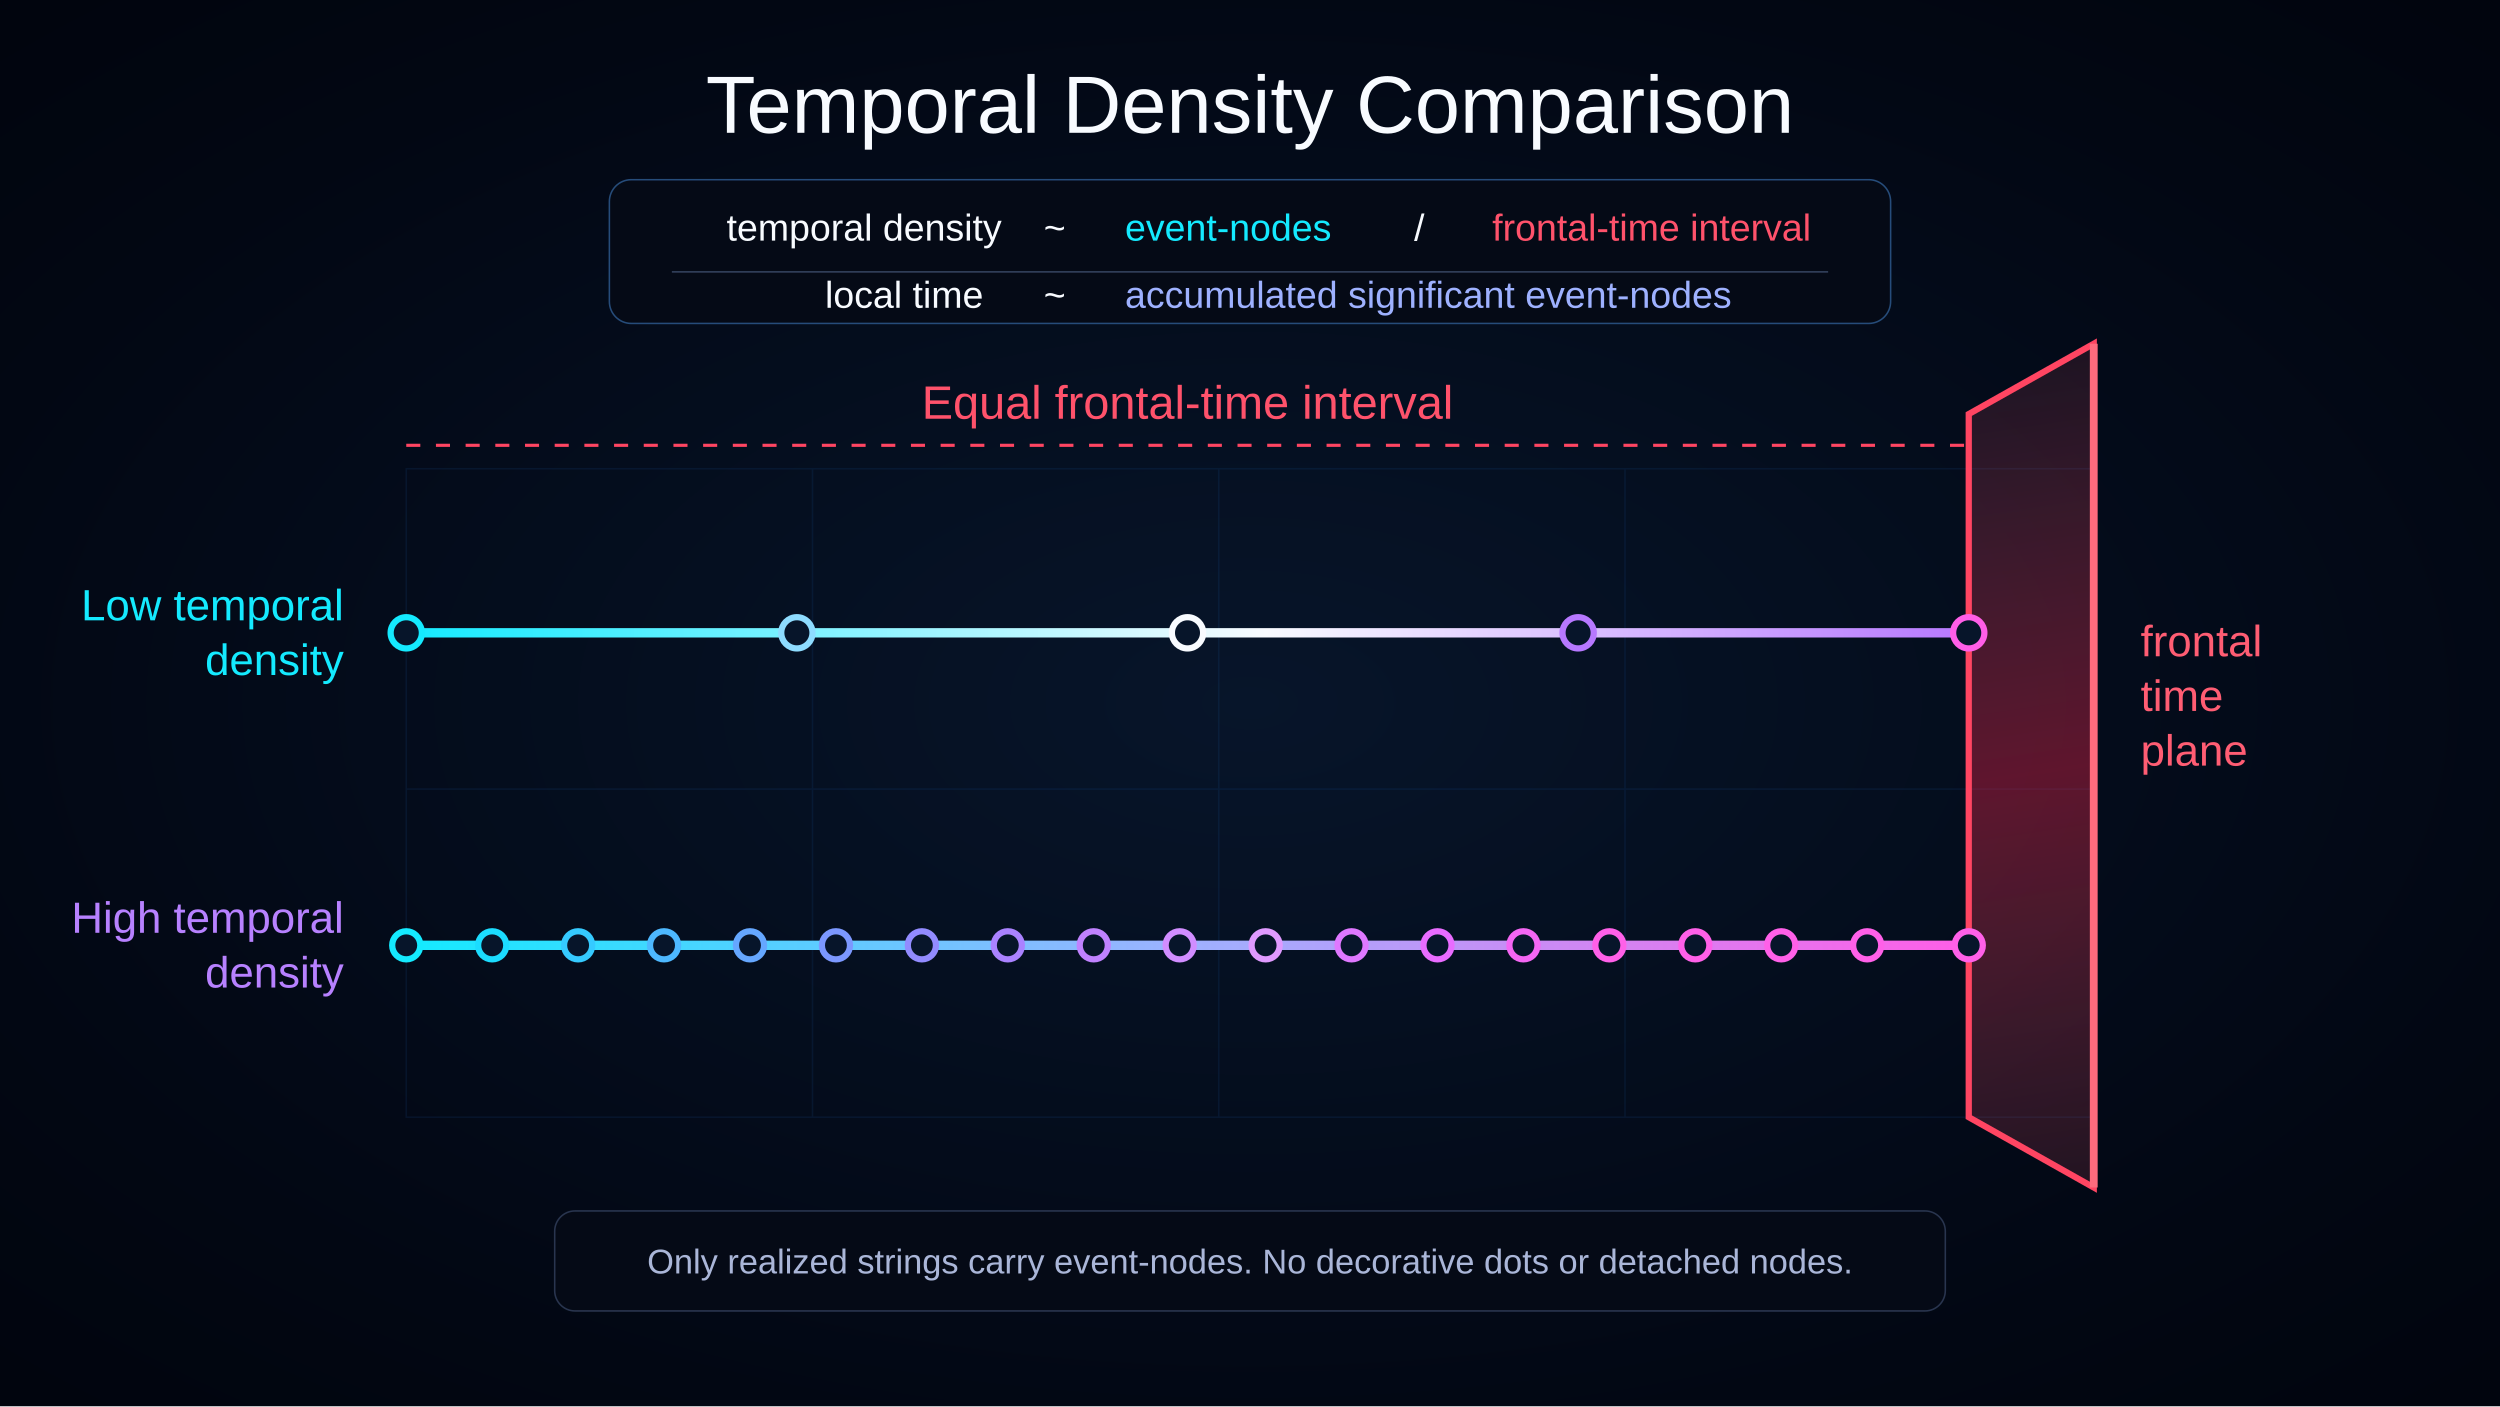
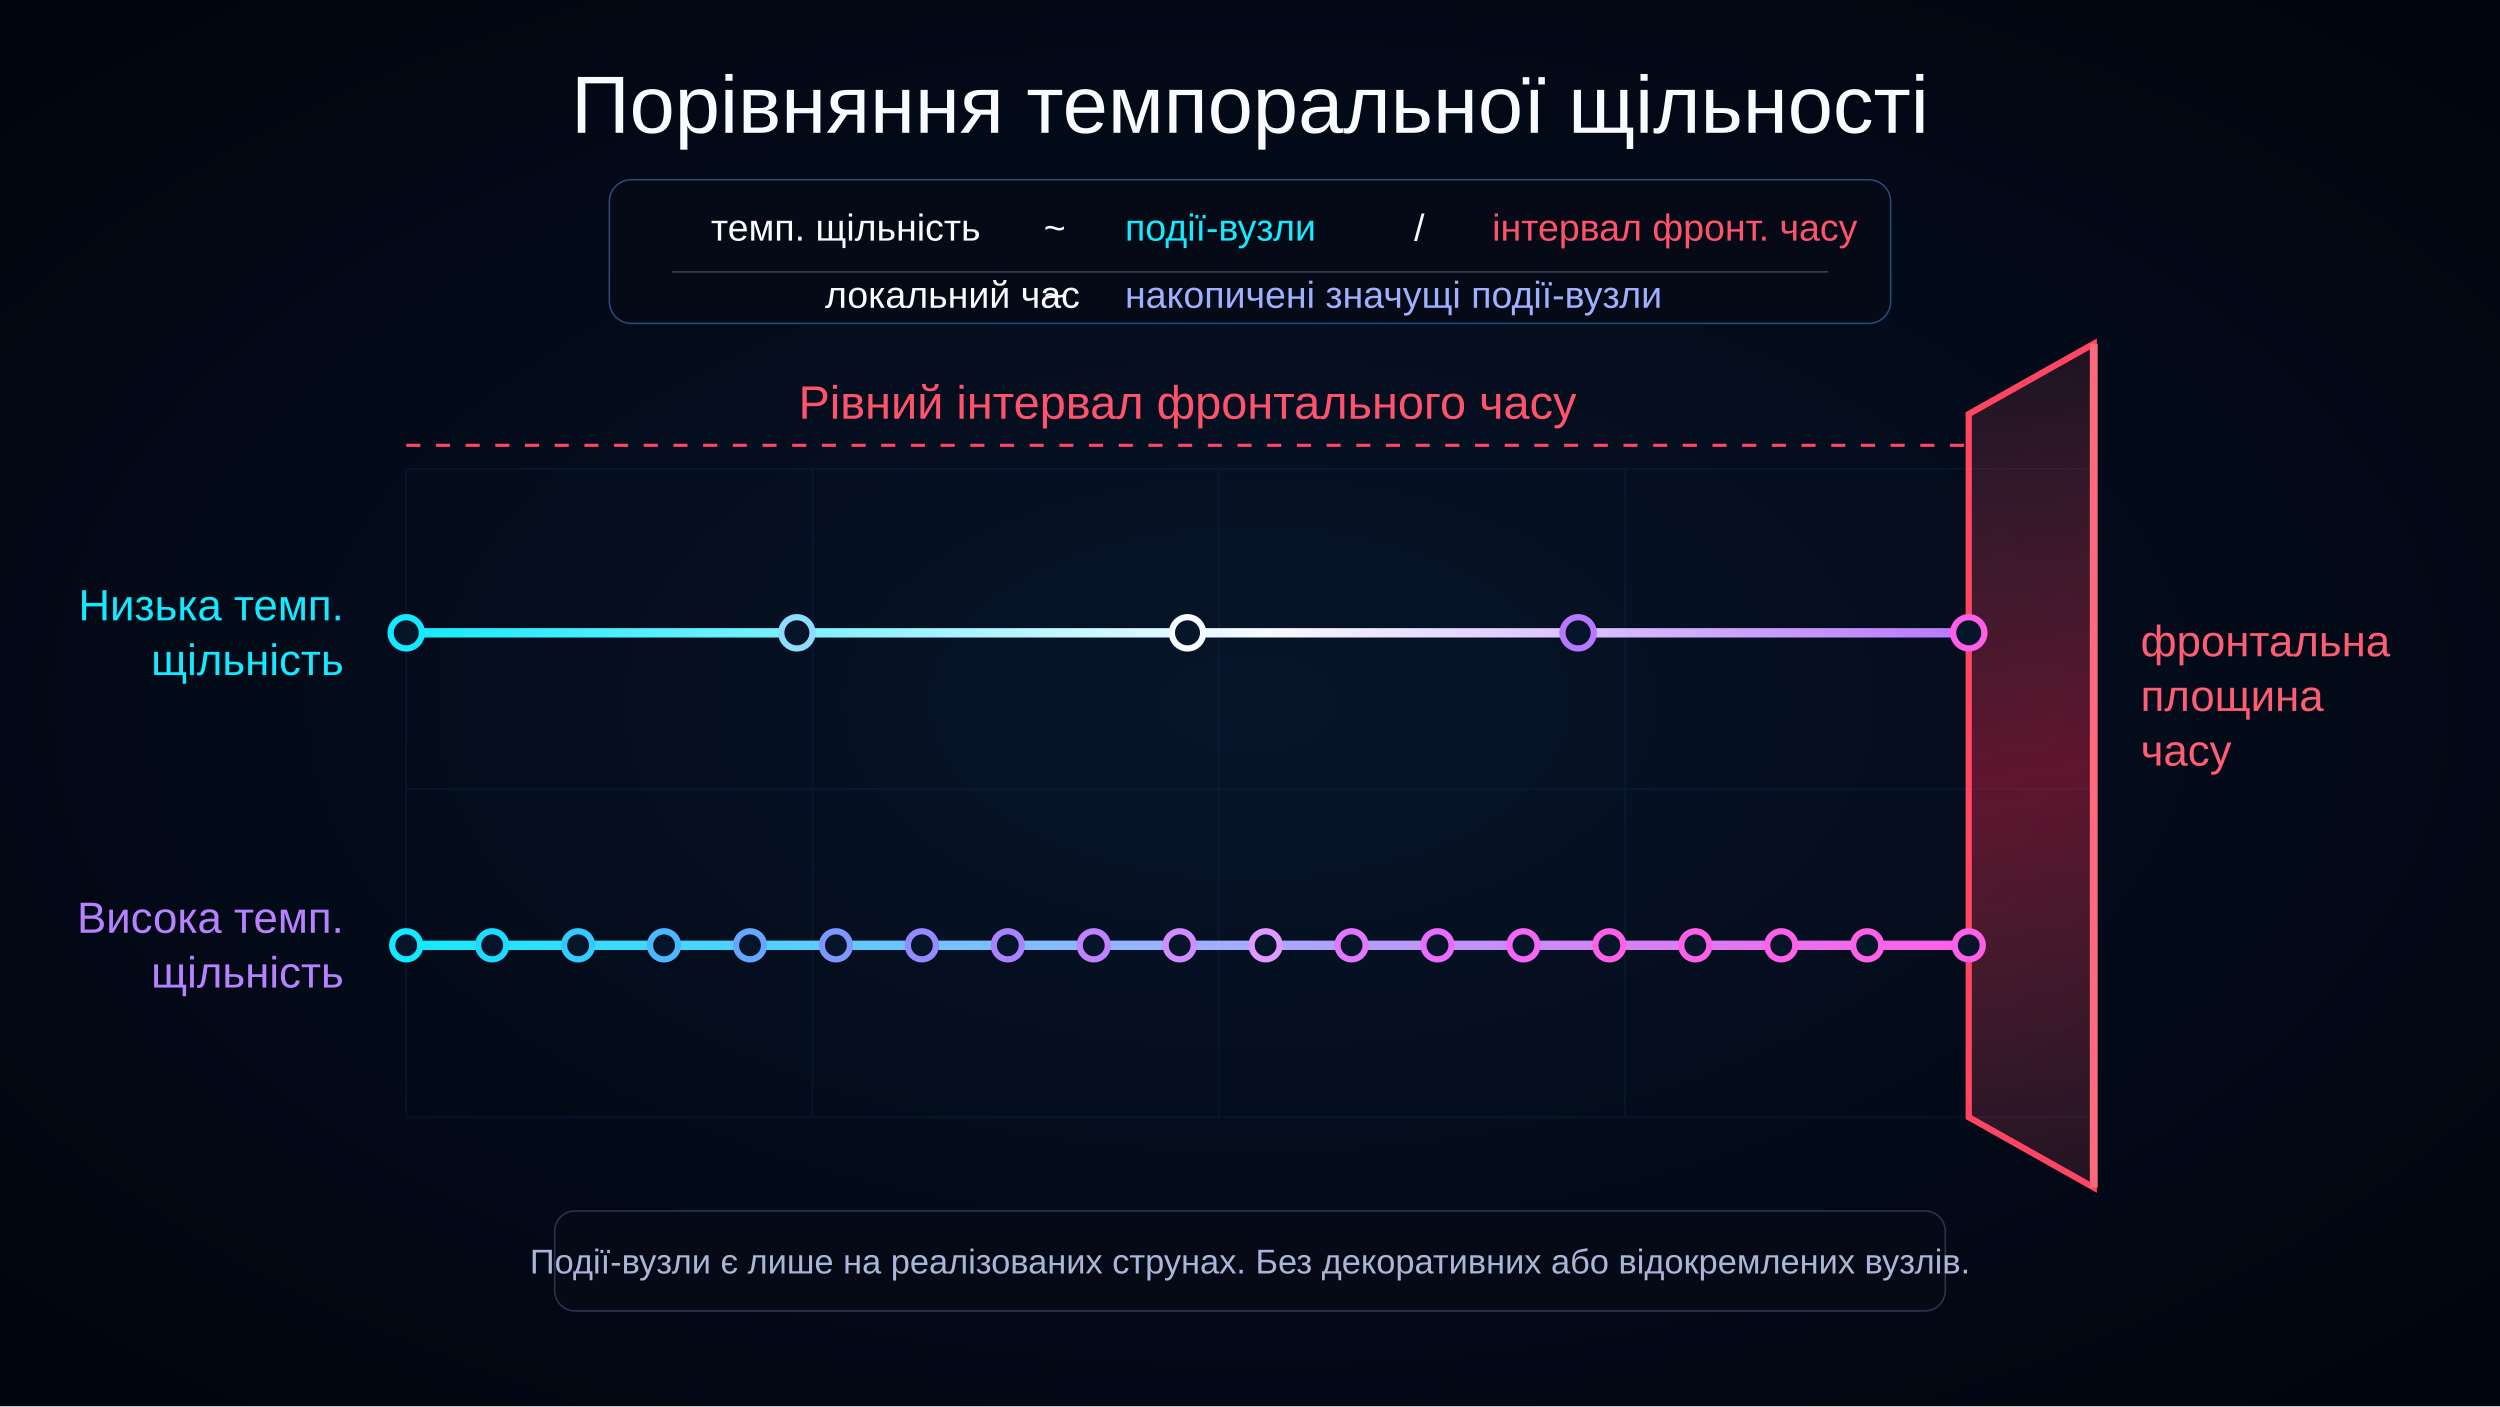
<svg xmlns="http://www.w3.org/2000/svg" viewBox="0 0 1600 900" role="img" aria-labelledby="title desc">
  <defs>
    <radialGradient id="bg" cx="50%" cy="50%" r="82%">
      <stop offset="0" stop-color="#07152a" />
      <stop offset="0.65" stop-color="#020713" />
      <stop offset="1" stop-color="#00030a" />
    </radialGradient>
    <linearGradient id="low" x1="260" y1="405" x2="1260" y2="405" gradientUnits="userSpaceOnUse">
      <stop offset="0" stop-color="#14eaff" />
      <stop offset="0.55" stop-color="#f8fbff" />
      <stop offset="1" stop-color="#b778ff" />
    </linearGradient>
    <linearGradient id="high" x1="260" y1="605" x2="1260" y2="605" gradientUnits="userSpaceOnUse">
      <stop offset="0" stop-color="#14eaff" />
      <stop offset="0.5" stop-color="#9eb1ff" />
      <stop offset="1" stop-color="#ff5ee7" />
    </linearGradient>
    <linearGradient id="plane" x1="1260" y1="230" x2="1340" y2="760" gradientUnits="userSpaceOnUse">
      <stop offset="0" stop-color="#ff6076" stop-opacity="0.10" />
      <stop offset="0.5" stop-color="#ff244b" stop-opacity="0.36" />
      <stop offset="1" stop-color="#ff6076" stop-opacity="0.12" />
    </linearGradient>
  </defs>
  <rect width="1600" height="900" fill="url(#bg)" />
-   <text x="800" y="85" fill="#f8fbff" font-family="Segoe UI, Arial, sans-serif" font-size="52" text-anchor="middle">Temporal Density Comparison</text>
+   <text x="800" y="85" fill="#f8fbff" font-family="Segoe UI, Arial, sans-serif" font-size="52" text-anchor="middle">Порівняння темпоральної щільності</text>
  <rect x="390" y="115" width="820" height="92" rx="14" fill="#050a16" stroke="#264c7a" />
-   <text x="465" y="154" fill="#f8fbff" font-family="Segoe UI, Arial, sans-serif" font-size="24">temporal density</text>
+   <text x="455" y="154" fill="#f8fbff" font-family="Segoe UI, Arial, sans-serif" font-size="24">темп. щільність</text>
  <text x="668" y="154" fill="#f8fbff" font-family="Segoe UI, Arial, sans-serif" font-size="24">~</text>
-   <text x="720" y="154" fill="#14eaff" font-family="Segoe UI, Arial, sans-serif" font-size="24">event-nodes</text>
+   <text x="720" y="154" fill="#14eaff" font-family="Segoe UI, Arial, sans-serif" font-size="24">події-вузли</text>
  <text x="905" y="154" fill="#f8fbff" font-family="Segoe UI, Arial, sans-serif" font-size="24">/</text>
-   <text x="955" y="154" fill="#ff526b" font-family="Segoe UI, Arial, sans-serif" font-size="24">frontal-time interval</text>
+   <text x="955" y="154" fill="#ff526b" font-family="Segoe UI, Arial, sans-serif" font-size="24">інтервал фронт. часу</text>
  <line x1="430" y1="174" x2="1170" y2="174" stroke="#34425d" />
-   <text x="528" y="197" fill="#f8fbff" font-family="Segoe UI, Arial, sans-serif" font-size="24">local time</text>
+   <text x="528" y="197" fill="#f8fbff" font-family="Segoe UI, Arial, sans-serif" font-size="24">локальний час</text>
  <text x="668" y="197" fill="#f8fbff" font-family="Segoe UI, Arial, sans-serif" font-size="24">~</text>
-   <text x="720" y="197" fill="#9eb1ff" font-family="Segoe UI, Arial, sans-serif" font-size="24">accumulated significant event-nodes</text>
+   <text x="720" y="197" fill="#9eb1ff" font-family="Segoe UI, Arial, sans-serif" font-size="24">накопичені значущі події-вузли</text>
  <g opacity="0.12" stroke="#1a63bd" fill="none">
    <path d="M260 300 H1340 V715 H260 Z" />
    <path d="M260 505 H1340" />
    <path d="M520 300 V715" />
    <path d="M780 300 V715" />
    <path d="M1040 300 V715" />
  </g>
  <polygon points="1260,265 1340,220 1340,760 1260,715" fill="url(#plane)" stroke="#ff4562" stroke-width="4" />
  <line x1="1340" y1="220" x2="1340" y2="760" stroke="#ff6b7d" stroke-width="5" />
-   <text x="1370" y="420" fill="#ff5d73" font-family="Segoe UI, Arial, sans-serif" font-size="28">frontal</text>
-   <text x="1370" y="455" fill="#ff5d73" font-family="Segoe UI, Arial, sans-serif" font-size="28">time</text>
-   <text x="1370" y="490" fill="#ff5d73" font-family="Segoe UI, Arial, sans-serif" font-size="28">plane</text>
+   <text x="1370" y="420" fill="#ff5d73" font-family="Segoe UI, Arial, sans-serif" font-size="28">фронтальна</text>
+   <text x="1370" y="455" fill="#ff5d73" font-family="Segoe UI, Arial, sans-serif" font-size="28">площина</text>
+   <text x="1370" y="490" fill="#ff5d73" font-family="Segoe UI, Arial, sans-serif" font-size="28">часу</text>
  <line x1="260" y1="285" x2="1260" y2="285" stroke="#ff4562" stroke-width="2" stroke-dasharray="9 10" />
-   <text x="760" y="268" fill="#ff526b" font-family="Segoe UI, Arial, sans-serif" font-size="30" text-anchor="middle">Equal frontal-time interval</text>
-   <text x="220" y="397" fill="#14eaff" font-family="Segoe UI, Arial, sans-serif" font-size="28" text-anchor="end">Low temporal</text>
-   <text x="220" y="432" fill="#14eaff" font-family="Segoe UI, Arial, sans-serif" font-size="28" text-anchor="end">density</text>
-   <text x="220" y="597" fill="#b781ff" font-family="Segoe UI, Arial, sans-serif" font-size="28" text-anchor="end">High temporal</text>
-   <text x="220" y="632" fill="#b781ff" font-family="Segoe UI, Arial, sans-serif" font-size="28" text-anchor="end">density</text>
+   <text x="760" y="268" fill="#ff526b" font-family="Segoe UI, Arial, sans-serif" font-size="30" text-anchor="middle">Рівний інтервал фронтального часу</text>
+   <text x="220" y="397" fill="#14eaff" font-family="Segoe UI, Arial, sans-serif" font-size="28" text-anchor="end">Низька темп.</text>
+   <text x="220" y="432" fill="#14eaff" font-family="Segoe UI, Arial, sans-serif" font-size="28" text-anchor="end">щільність</text>
+   <text x="220" y="597" fill="#b781ff" font-family="Segoe UI, Arial, sans-serif" font-size="28" text-anchor="end">Висока темп.</text>
+   <text x="220" y="632" fill="#b781ff" font-family="Segoe UI, Arial, sans-serif" font-size="28" text-anchor="end">щільність</text>
  <path d="M260 405 H1260" stroke="url(#low)" stroke-width="6" />
  <path d="M260 605 H1260" stroke="url(#high)" stroke-width="6" />
  <g fill="#07152a" stroke-width="4">
    <circle cx="260" cy="405" r="10" stroke="#14eaff" />
    <circle cx="510" cy="405" r="10" stroke="#8edcff" />
    <circle cx="760" cy="405" r="10" stroke="#f8fbff" />
    <circle cx="1010" cy="405" r="10" stroke="#b778ff" />
    <circle cx="1260" cy="405" r="10" stroke="#ff5ee7" />
    <circle cx="260" cy="605" r="9" stroke="#14eaff" />
    <circle cx="315" cy="605" r="9" stroke="#1bdcff" />
    <circle cx="370" cy="605" r="9" stroke="#35caff" />
    <circle cx="425" cy="605" r="9" stroke="#4db8ff" />
    <circle cx="480" cy="605" r="9" stroke="#65a7ff" />
    <circle cx="535" cy="605" r="9" stroke="#7c98ff" />
    <circle cx="590" cy="605" r="9" stroke="#928bff" />
    <circle cx="645" cy="605" r="9" stroke="#aa82ff" />
    <circle cx="700" cy="605" r="9" stroke="#c082ff" />
    <circle cx="755" cy="605" r="9" stroke="#d18dff" />
    <circle cx="810" cy="605" r="9" stroke="#e09aff" />
    <circle cx="865" cy="605" r="9" stroke="#df78ff" />
    <circle cx="920" cy="605" r="9" stroke="#e96cff" />
    <circle cx="975" cy="605" r="9" stroke="#f466f3" />
    <circle cx="1030" cy="605" r="9" stroke="#ff60e8" />
    <circle cx="1085" cy="605" r="9" stroke="#ff60e8" />
    <circle cx="1140" cy="605" r="9" stroke="#ff60e8" />
    <circle cx="1195" cy="605" r="9" stroke="#ff60e8" />
    <circle cx="1260" cy="605" r="9" stroke="#ff60e8" />
  </g>
  <rect x="355" y="775" width="890" height="64" rx="13" fill="#050a16" stroke="#29354f" />
-   <text x="800" y="815" fill="#aab6d8" font-family="Segoe UI, Arial, sans-serif" font-size="22" text-anchor="middle">Only realized strings carry event-nodes. No decorative dots or detached nodes.</text>
+   <text x="800" y="815" fill="#aab6d8" font-family="Segoe UI, Arial, sans-serif" font-size="22" text-anchor="middle">Події-вузли є лише на реалізованих струнах. Без декоративних або відокремлених вузлів.</text>
</svg>
